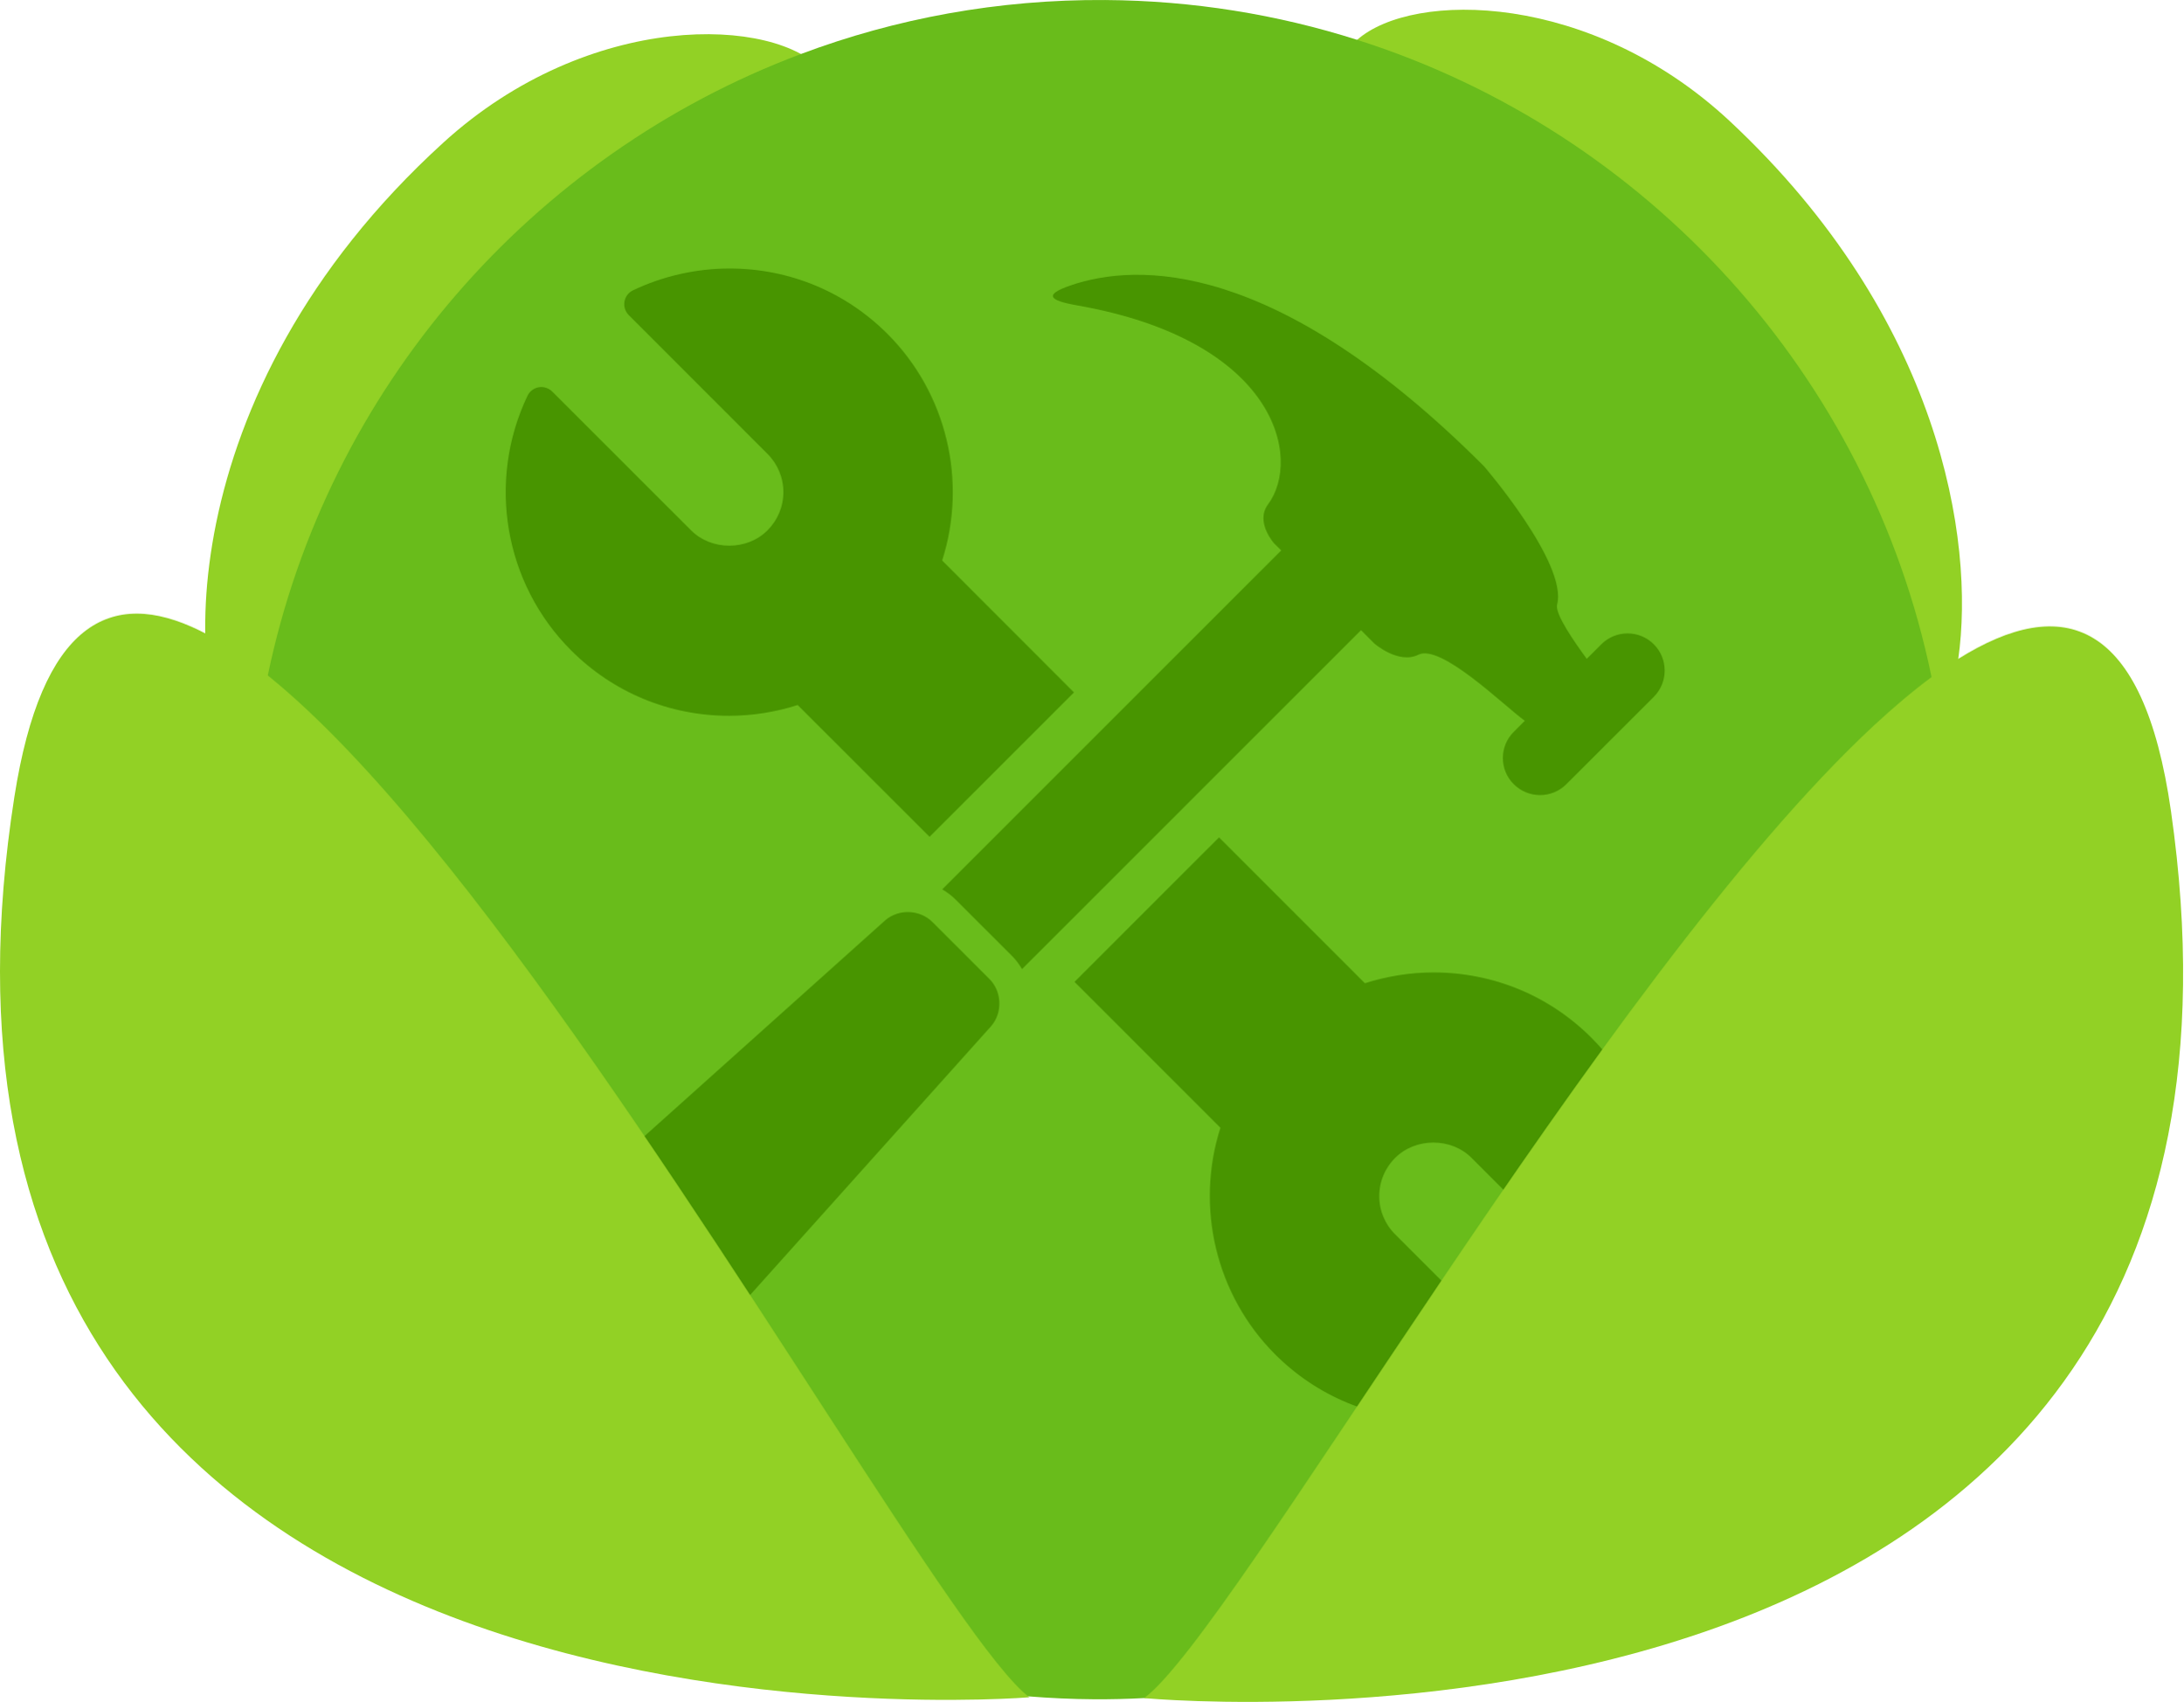
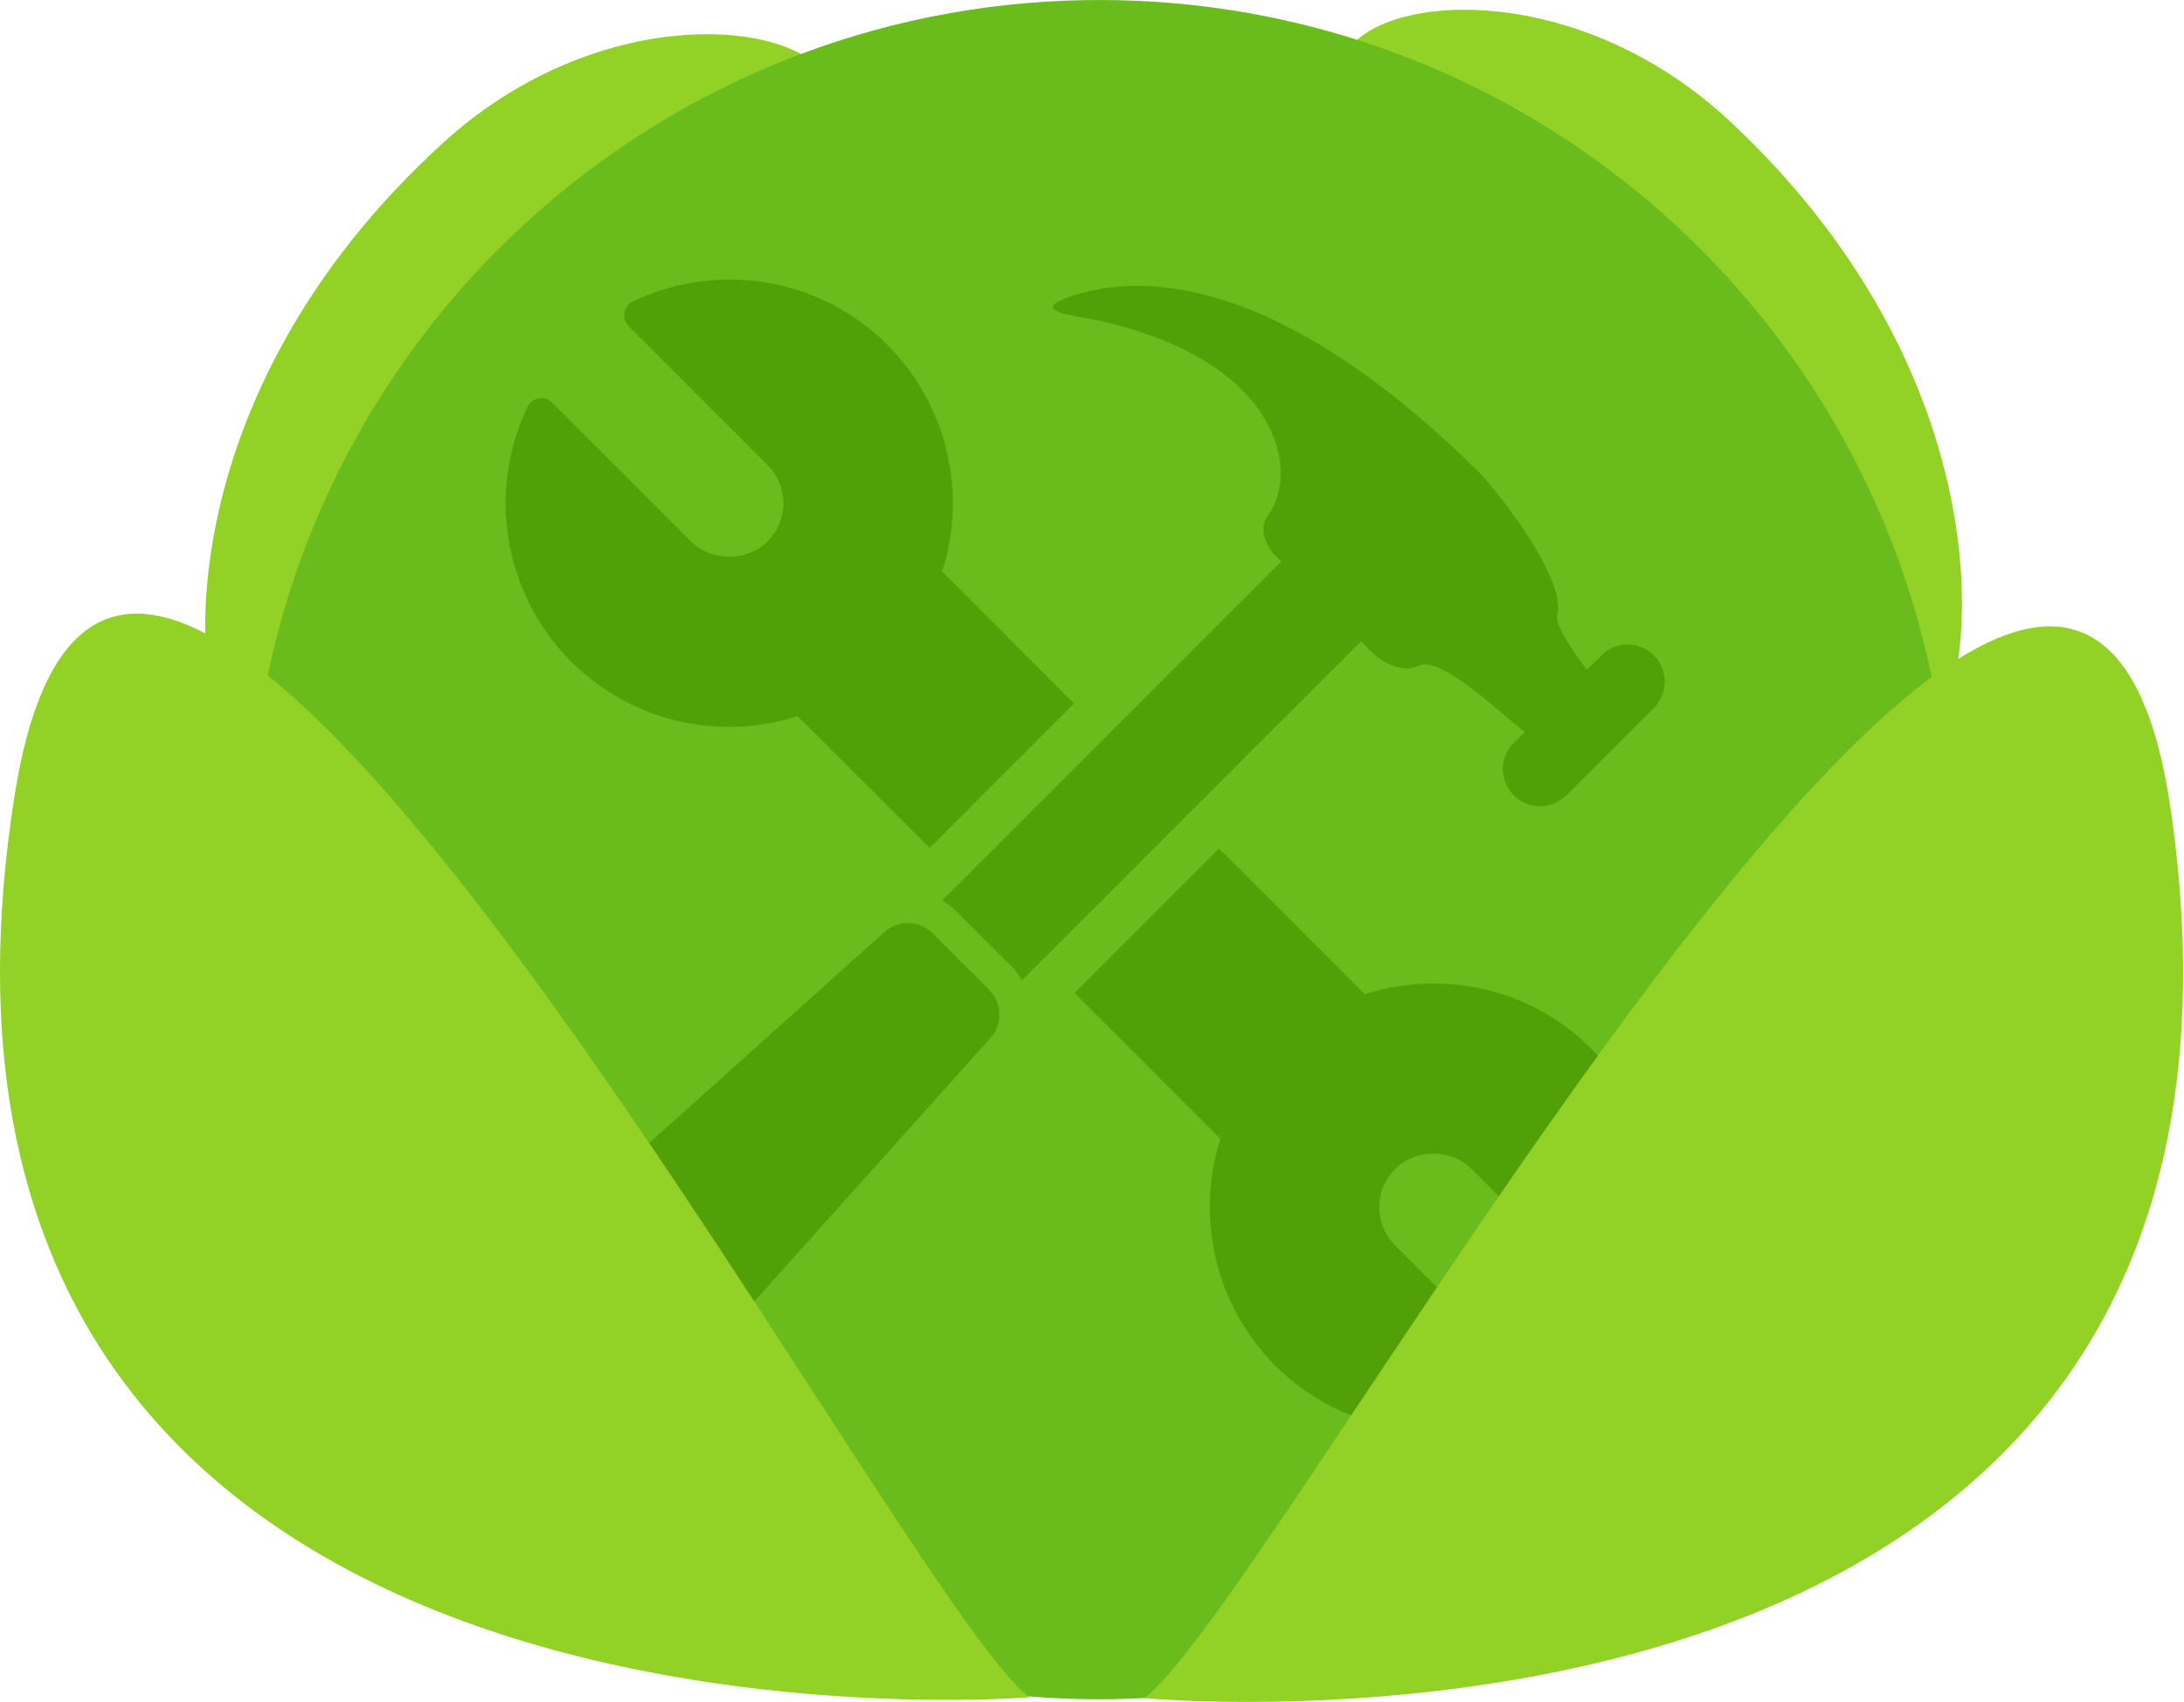
<svg xmlns="http://www.w3.org/2000/svg" width="79.514mm" height="61.986mm" viewBox="0 0 281.744 219.635" id="svg8440" version="1.1">
  <defs id="defs8442" />
  <g id="layer1" transform="translate(106.5861,86.02664)">
    <g style="display:inline;opacity:1" id="g8397" transform="matrix(0.682567,0,0,0.682567,587.2884,-492.8785)">
      <g style="display:inline;opacity:1" transform="matrix(-2.036605,-0.01356039,0.01356039,-2.036605,517.5319,2125.758)" id="g7537-7-4-3">
        <g transform="translate(615.7369,711.6439)" id="g674-6-5-9">
          <path id="path676-3-9-7" style="fill:#92d125;fill-opacity:1;fill-rule:nonzero;stroke:none" d="m 0,0 c -10.59,-9.13 -24.13,-26.4 -31.93,-31.77 -2.41,-1.66 -4.28,-2.18 -5.33,-0.96 -0.27,0.31 -0.53,0.7 -0.78,1.17 -0.72,1.39 -1.33,3.44 -1.67,6.02 -1.49,11.05 1.87,31.63 21.52,49.75 12.95,11.94 29.48,11.97 34.67,7.34 0.2,-0.17 0.39,-0.36 0.56,-0.55 C 21.5,25.83 13.86,11.95 0,0" />
        </g>
        <g transform="translate(681.7262,739.9007)" id="g678-1-35-2">
          <path id="path680-7-7-5" style="fill:#92d125;fill-opacity:1;fill-rule:nonzero;stroke:none" d="m 0,0 c -4.454,-5.167 3.181,-19.046 17.049,-31 13.868,-11.954 32.802,-37.89 37.255,-32.723 4.453,5.166 6.714,33.167 -19.068,56.932 C 21.773,5.62 4.452,5.166 0,0" />
        </g>
        <g transform="translate(734.5064,667.8641)" id="g682-5-0-8">
          <path id="path684-9-8-9" style="fill:#69bc1b;fill-opacity:1;fill-rule:nonzero;stroke:none" d="m 0,0 c 0,-41.5 -32.069,-75.53 -72.77,-78.65 -2.019,-0.15 -4.049,-0.23 -6.11,-0.23 -1.559,0 -3.109,0.05 -4.649,0.14 l -0.01,0 C -124.93,-76.33 -157.75,-42 -157.75,0 c 0,4.16 0.32,8.24 0.94,12.22 0.231,1.45 0.491,2.89 0.8,4.31 5.96,27.96 26.731,50.43 53.721,58.8 7.39,2.3 15.26,3.54 23.409,3.54 9.941,0 19.46,-1.84 28.221,-5.2 C -25.75,64.13 -6.92,42.32 -1.55,15.65 -1.029,13.03 -0.63,10.37 -0.369,7.67 -0.119,5.15 0,2.59 0,0" />
        </g>
      </g>
-       <g style="fill:#489500;fill-opacity:1" transform="matrix(0.7740557,0,0,0.7740557,-928.2286,639.55)" id="g8231">
-         <path style="fill:#489500;fill-opacity:1" d="m 63.946,118.649 c 5.727,0 11.353,-0.897 16.773,-2.625 l 32.214,32.192 35.279,-35.272 -32.199,-32.227 C 122.22,61.321 117.12,39.829 102.654,25.368 92.356,15.067 78.647,9.396 64.091,9.396 c -8.133,0 -16.288,1.843 -23.605,5.332 -1.104,0.526 -1.877,1.552 -2.084,2.755 -0.201,1.203 0.186,2.424 1.045,3.291 l 33.894,33.902 c 2.501,2.499 3.881,5.817 3.881,9.339 0,3.531 -1.382,6.843 -3.881,9.342 -4.979,4.994 -13.684,4.994 -18.672,-0.013 L 20.763,39.451 c -0.869,-0.869 -2.118,-1.25 -3.287,-1.048 -1.206,0.207 -2.229,0.98 -2.755,2.084 -9.958,20.868 -5.69,45.858 10.641,62.177 10.304,10.304 24.006,15.985 38.584,15.985 z" id="path8233" />
-         <path style="fill:#489500;fill-opacity:1" d="m 236.074,181.348 c -5.739,0 -11.374,0.903 -16.798,2.635 l -35.631,-35.634 -35.303,35.297 35.641,35.64 c -6.194,19.39 -1.098,40.876 13.359,55.346 10.301,10.301 24.01,15.973 38.565,15.973 8.137,0 16.291,-1.847 23.608,-5.335 1.104,-0.525 1.877,-1.552 2.084,-2.755 0.207,-1.203 -0.186,-2.425 -1.045,-3.291 l -33.893,-33.909 c -2.496,-2.493 -3.875,-5.805 -3.878,-9.327 0,-3.528 1.379,-6.84 3.884,-9.342 4.995,-4.998 13.681,-4.995 18.666,0.003 l 33.899,33.893 c 0.866,0.863 2.075,1.247 3.291,1.048 1.203,-0.21 2.23,-0.98 2.755,-2.084 9.958,-20.865 5.693,-45.852 -10.638,-62.174 -10.301,-10.303 -24,-15.984 -38.566,-15.984 z" id="path8235" />
-         <path style="fill:#489500;fill-opacity:1" d="m 221.571,100.988 c 0,0 5.897,5.165 10.759,2.752 5.495,-2.765 20.976,12.497 25.915,16.068 0.016,0.012 0.05,0.012 0.108,0.04 l -2.7,2.712 c -3.566,3.525 -3.563,9.281 -0.009,12.812 3.556,3.541 9.274,3.538 12.831,0 l 21.378,-21.35 c 3.532,-3.55 3.535,-9.296 -0.006,-12.84 -3.528,-3.532 -9.283,-3.532 -12.824,0.003 l -3.56,3.557 c -2.95,-4.063 -7.852,-10.988 -7.23,-13.282 C 268.84,81.413 248.358,57.681 248.358,57.681 197.49,6.823 163.513,7.979 147.349,13.537 c -6.488,2.232 -5.285,3.646 1.454,4.833 49.04,8.56 55.123,37.48 46.81,48.638 -3.197,4.308 1.466,9.509 1.466,9.509 l 1.753,1.741 -82.803,82.788 c 1.123,0.677 2.214,1.447 3.176,2.412 l 13.929,13.916 c 0.946,0.949 1.719,2.032 2.39,3.154 l 82.804,-82.791 3.243,3.251 z" id="path8237" />
-         <path style="fill:#489500;fill-opacity:1" d="m 113.632,169.025 c -3.056,-3.059 -8.257,-3.256 -11.526,-0.417 l -92.019,82.497 c -3.284,2.836 -3.467,7.663 -0.405,10.725 l 25.064,25.046 c 3.064,3.062 7.882,2.891 10.715,-0.375 l 82.522,-92.046 c 2.823,-3.266 2.644,-8.449 -0.421,-11.507 l -13.93,-13.923 z" id="path8239" />
+       <g style="fill:#51a008;fill-opacity:1" transform="matrix(0.7740557,0,0,0.7740557,-928.2286,641.643)" id="g8231">
+         <path style="fill:#51a008;fill-opacity:1" d="m 63.946,118.649 c 5.727,0 11.353,-0.897 16.773,-2.625 l 32.214,32.192 35.279,-35.272 -32.199,-32.227 C 122.22,61.321 117.12,39.829 102.654,25.368 92.356,15.067 78.647,9.396 64.091,9.396 c -8.133,0 -16.288,1.843 -23.605,5.332 -1.104,0.526 -1.877,1.552 -2.084,2.755 -0.201,1.203 0.186,2.424 1.045,3.291 l 33.894,33.902 c 2.501,2.499 3.881,5.817 3.881,9.339 0,3.531 -1.382,6.843 -3.881,9.342 -4.979,4.994 -13.684,4.994 -18.672,-0.013 L 20.763,39.451 c -0.869,-0.869 -2.118,-1.25 -3.287,-1.048 -1.206,0.207 -2.229,0.98 -2.755,2.084 -9.958,20.868 -5.69,45.858 10.641,62.177 10.304,10.304 24.006,15.985 38.584,15.985 z" id="path8233" />
+         <path style="fill:#51a008;fill-opacity:1" d="m 236.074,181.348 c -5.739,0 -11.374,0.903 -16.798,2.635 l -35.631,-35.634 -35.303,35.297 35.641,35.64 c -6.194,19.39 -1.098,40.876 13.359,55.346 10.301,10.301 24.01,15.973 38.565,15.973 8.137,0 16.291,-1.847 23.608,-5.335 1.104,-0.525 1.877,-1.552 2.084,-2.755 0.207,-1.203 -0.186,-2.425 -1.045,-3.291 l -33.893,-33.909 c -2.496,-2.493 -3.875,-5.805 -3.878,-9.327 0,-3.528 1.379,-6.84 3.884,-9.342 4.995,-4.998 13.681,-4.995 18.666,0.003 l 33.899,33.893 c 0.866,0.863 2.075,1.247 3.291,1.048 1.203,-0.21 2.23,-0.98 2.755,-2.084 9.958,-20.865 5.693,-45.852 -10.638,-62.174 -10.301,-10.303 -24,-15.984 -38.566,-15.984 z" id="path8235" />
+         <path style="fill:#51a008;fill-opacity:1" d="m 221.571,100.988 c 0,0 5.897,5.165 10.759,2.752 5.495,-2.765 20.976,12.497 25.915,16.068 0.016,0.012 0.05,0.012 0.108,0.04 l -2.7,2.712 c -3.566,3.525 -3.563,9.281 -0.009,12.812 3.556,3.541 9.274,3.538 12.831,0 l 21.378,-21.35 c 3.532,-3.55 3.535,-9.296 -0.006,-12.84 -3.528,-3.532 -9.283,-3.532 -12.824,0.003 l -3.56,3.557 c -2.95,-4.063 -7.852,-10.988 -7.23,-13.282 C 268.84,81.413 248.358,57.681 248.358,57.681 197.49,6.823 163.513,7.979 147.349,13.537 c -6.488,2.232 -5.285,3.646 1.454,4.833 49.04,8.56 55.123,37.48 46.81,48.638 -3.197,4.308 1.466,9.509 1.466,9.509 l 1.753,1.741 -82.803,82.788 c 1.123,0.677 2.214,1.447 3.176,2.412 l 13.929,13.916 c 0.946,0.949 1.719,2.032 2.39,3.154 l 82.804,-82.791 3.243,3.251 z" id="path8237" />
+         <path style="fill:#51a008;fill-opacity:1" d="m 113.632,169.025 c -3.056,-3.059 -8.257,-3.256 -11.526,-0.417 l -92.019,82.497 c -3.284,2.836 -3.467,7.663 -0.405,10.725 l 25.064,25.046 c 3.064,3.062 7.882,2.891 10.715,-0.375 l 82.522,-92.046 c 2.823,-3.266 2.644,-8.449 -0.421,-11.507 l -13.93,-13.923 z" id="path8239" />
      </g>
      <g transform="matrix(-2.036605,-0.01356039,0.01356039,-2.036605,-800.2431,917.1171)" id="g706-5-2-3" style="display:inline;opacity:1">
        <path id="path708-9-0-8" style="fill:#92d125;fill-opacity:1;fill-rule:nonzero;stroke:none" d="m 0,0 c -1.221,-0.11 -108.601,-9.21 -94.78,82.96 2.67,17.84 10.149,20.17 19.84,14.02 0.809,-0.51 1.629,-1.08 2.469,-1.71 1.71,-1.29 3.491,-2.81 5.311,-4.52 C -42.03,67.11 -8.271,6.13 0,0" />
      </g>
      <g transform="matrix(-2.036605,-0.01356039,0.01356039,-2.036605,-821.9337,916.9676)" id="g710-7-1-5" style="display:inline;opacity:1">
        <path id="path712-5-9-1" style="fill:#92d125;fill-opacity:1;fill-rule:nonzero;stroke:none" d="M 0,0 C 0,0 108.682,-9.742 94.786,82.956 85.118,147.452 12.633,9.305 0,0" />
      </g>
    </g>
  </g>
</svg>
